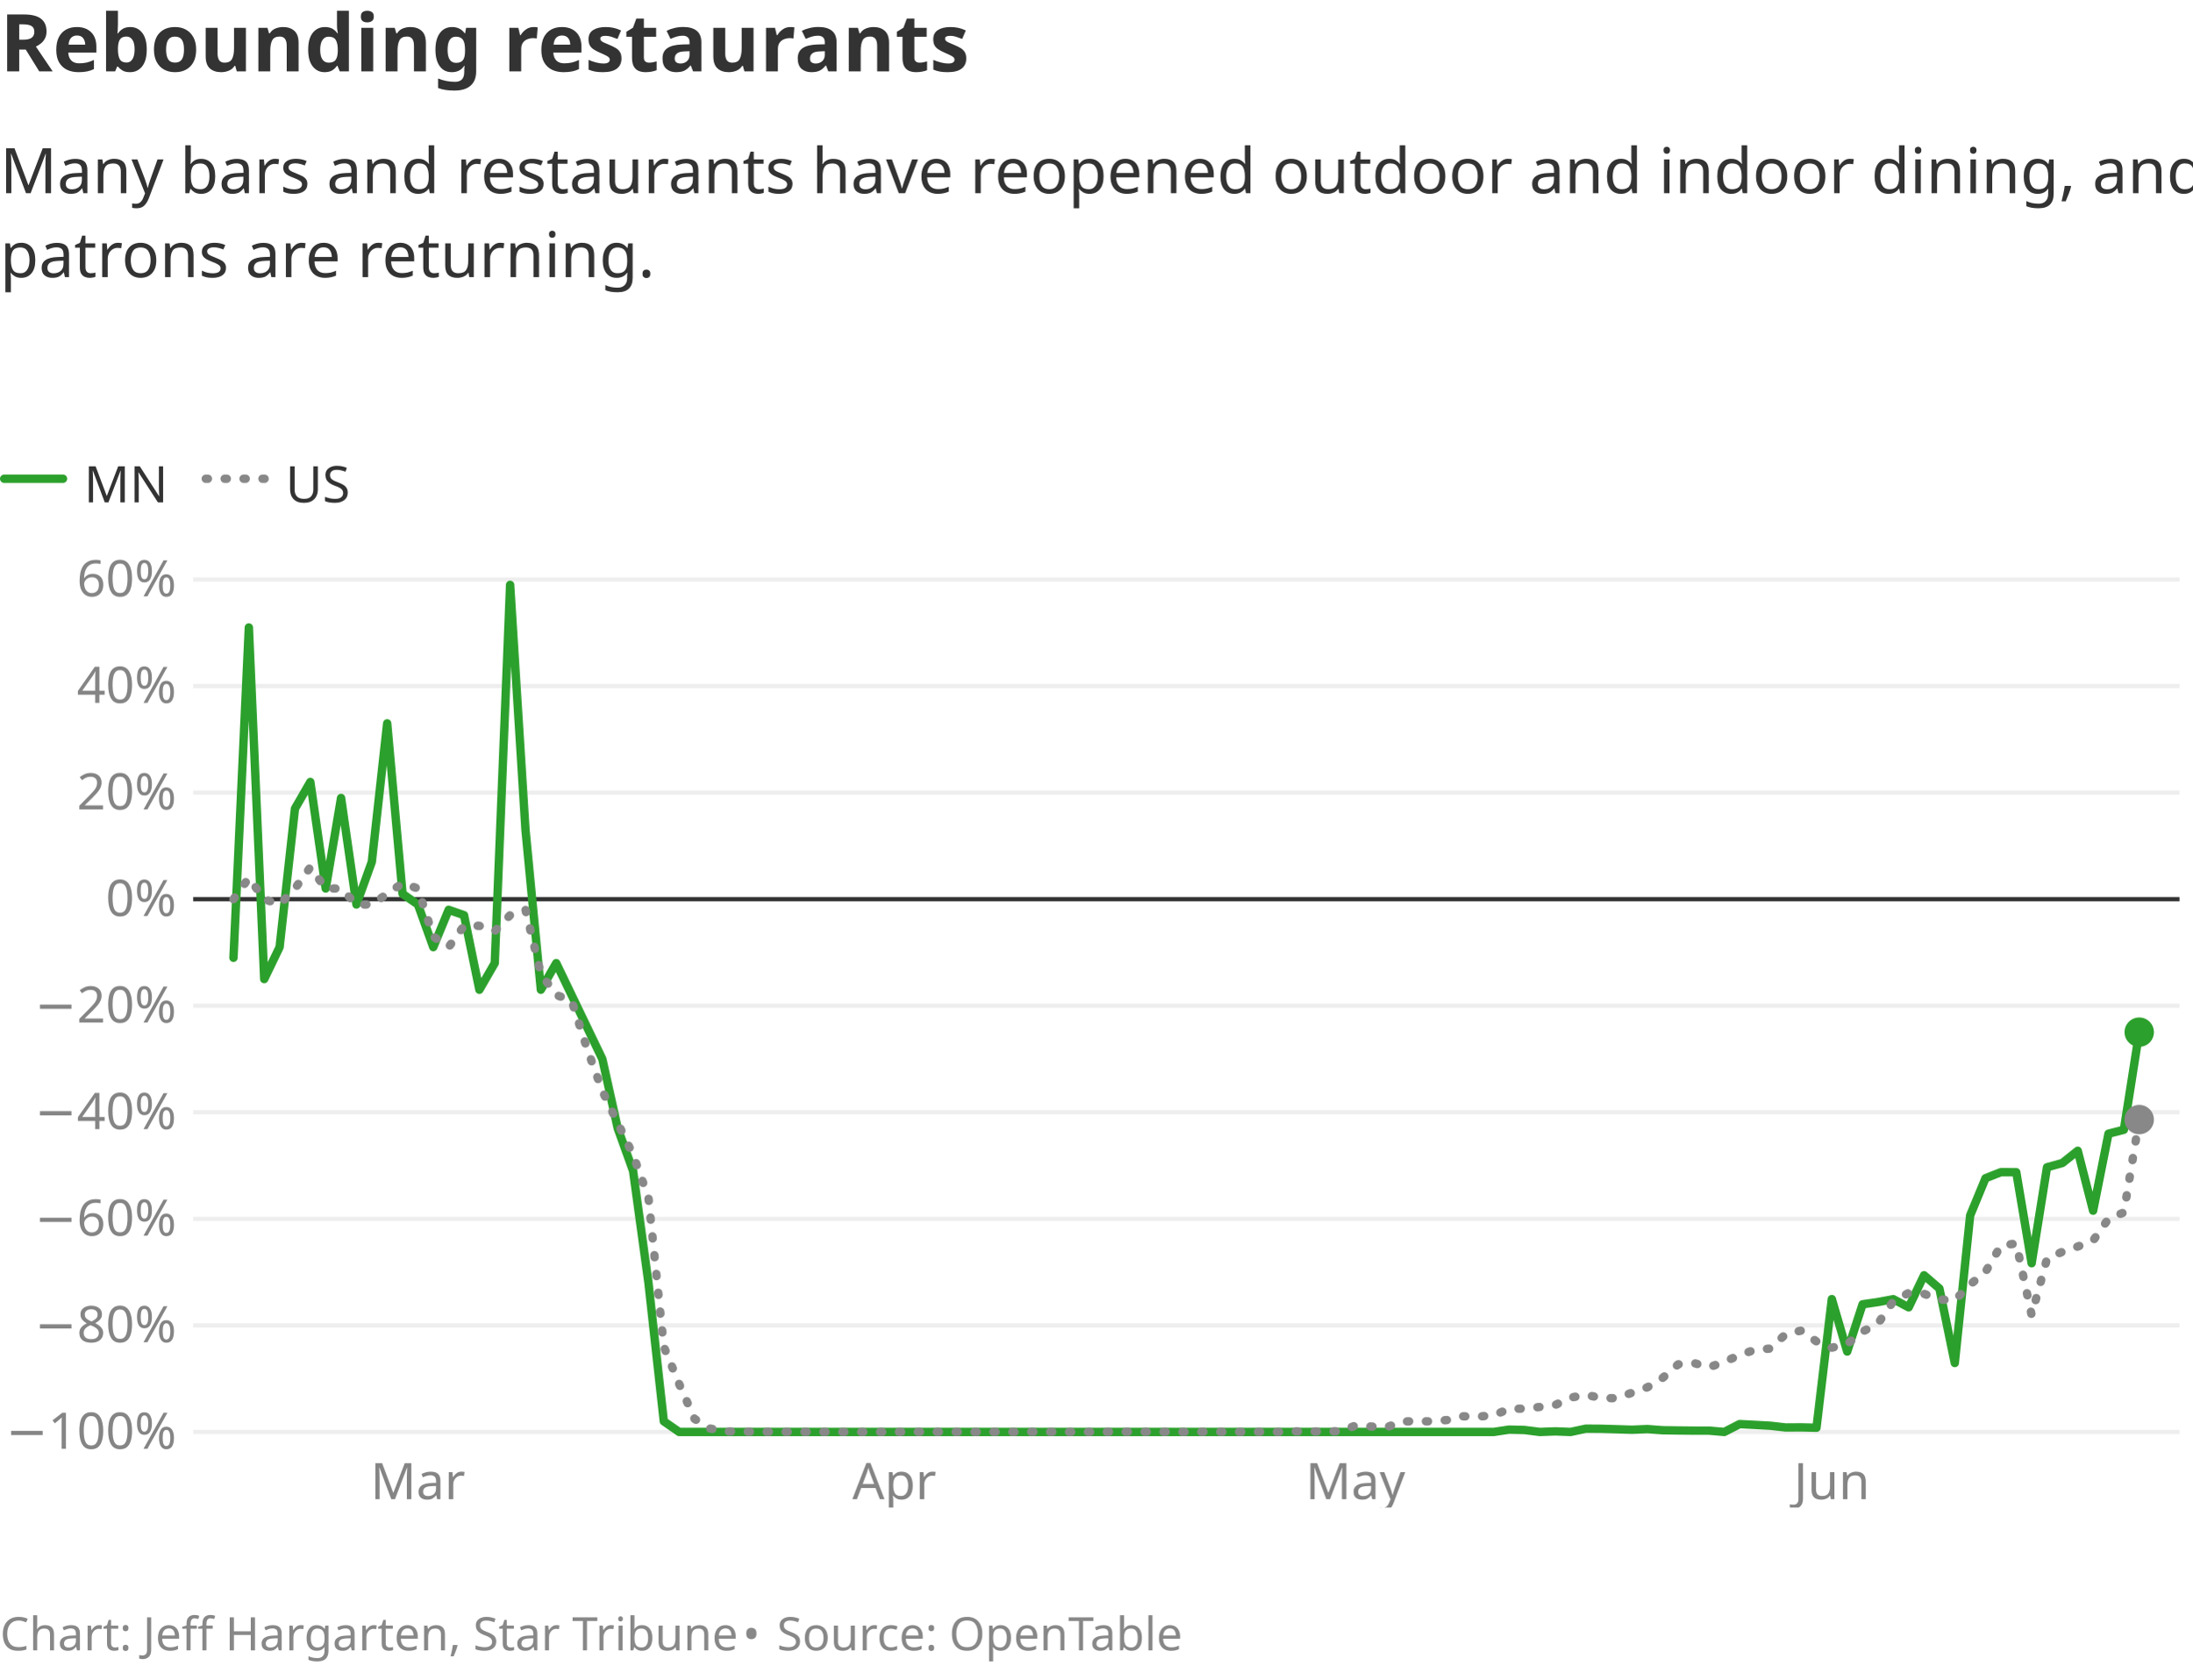
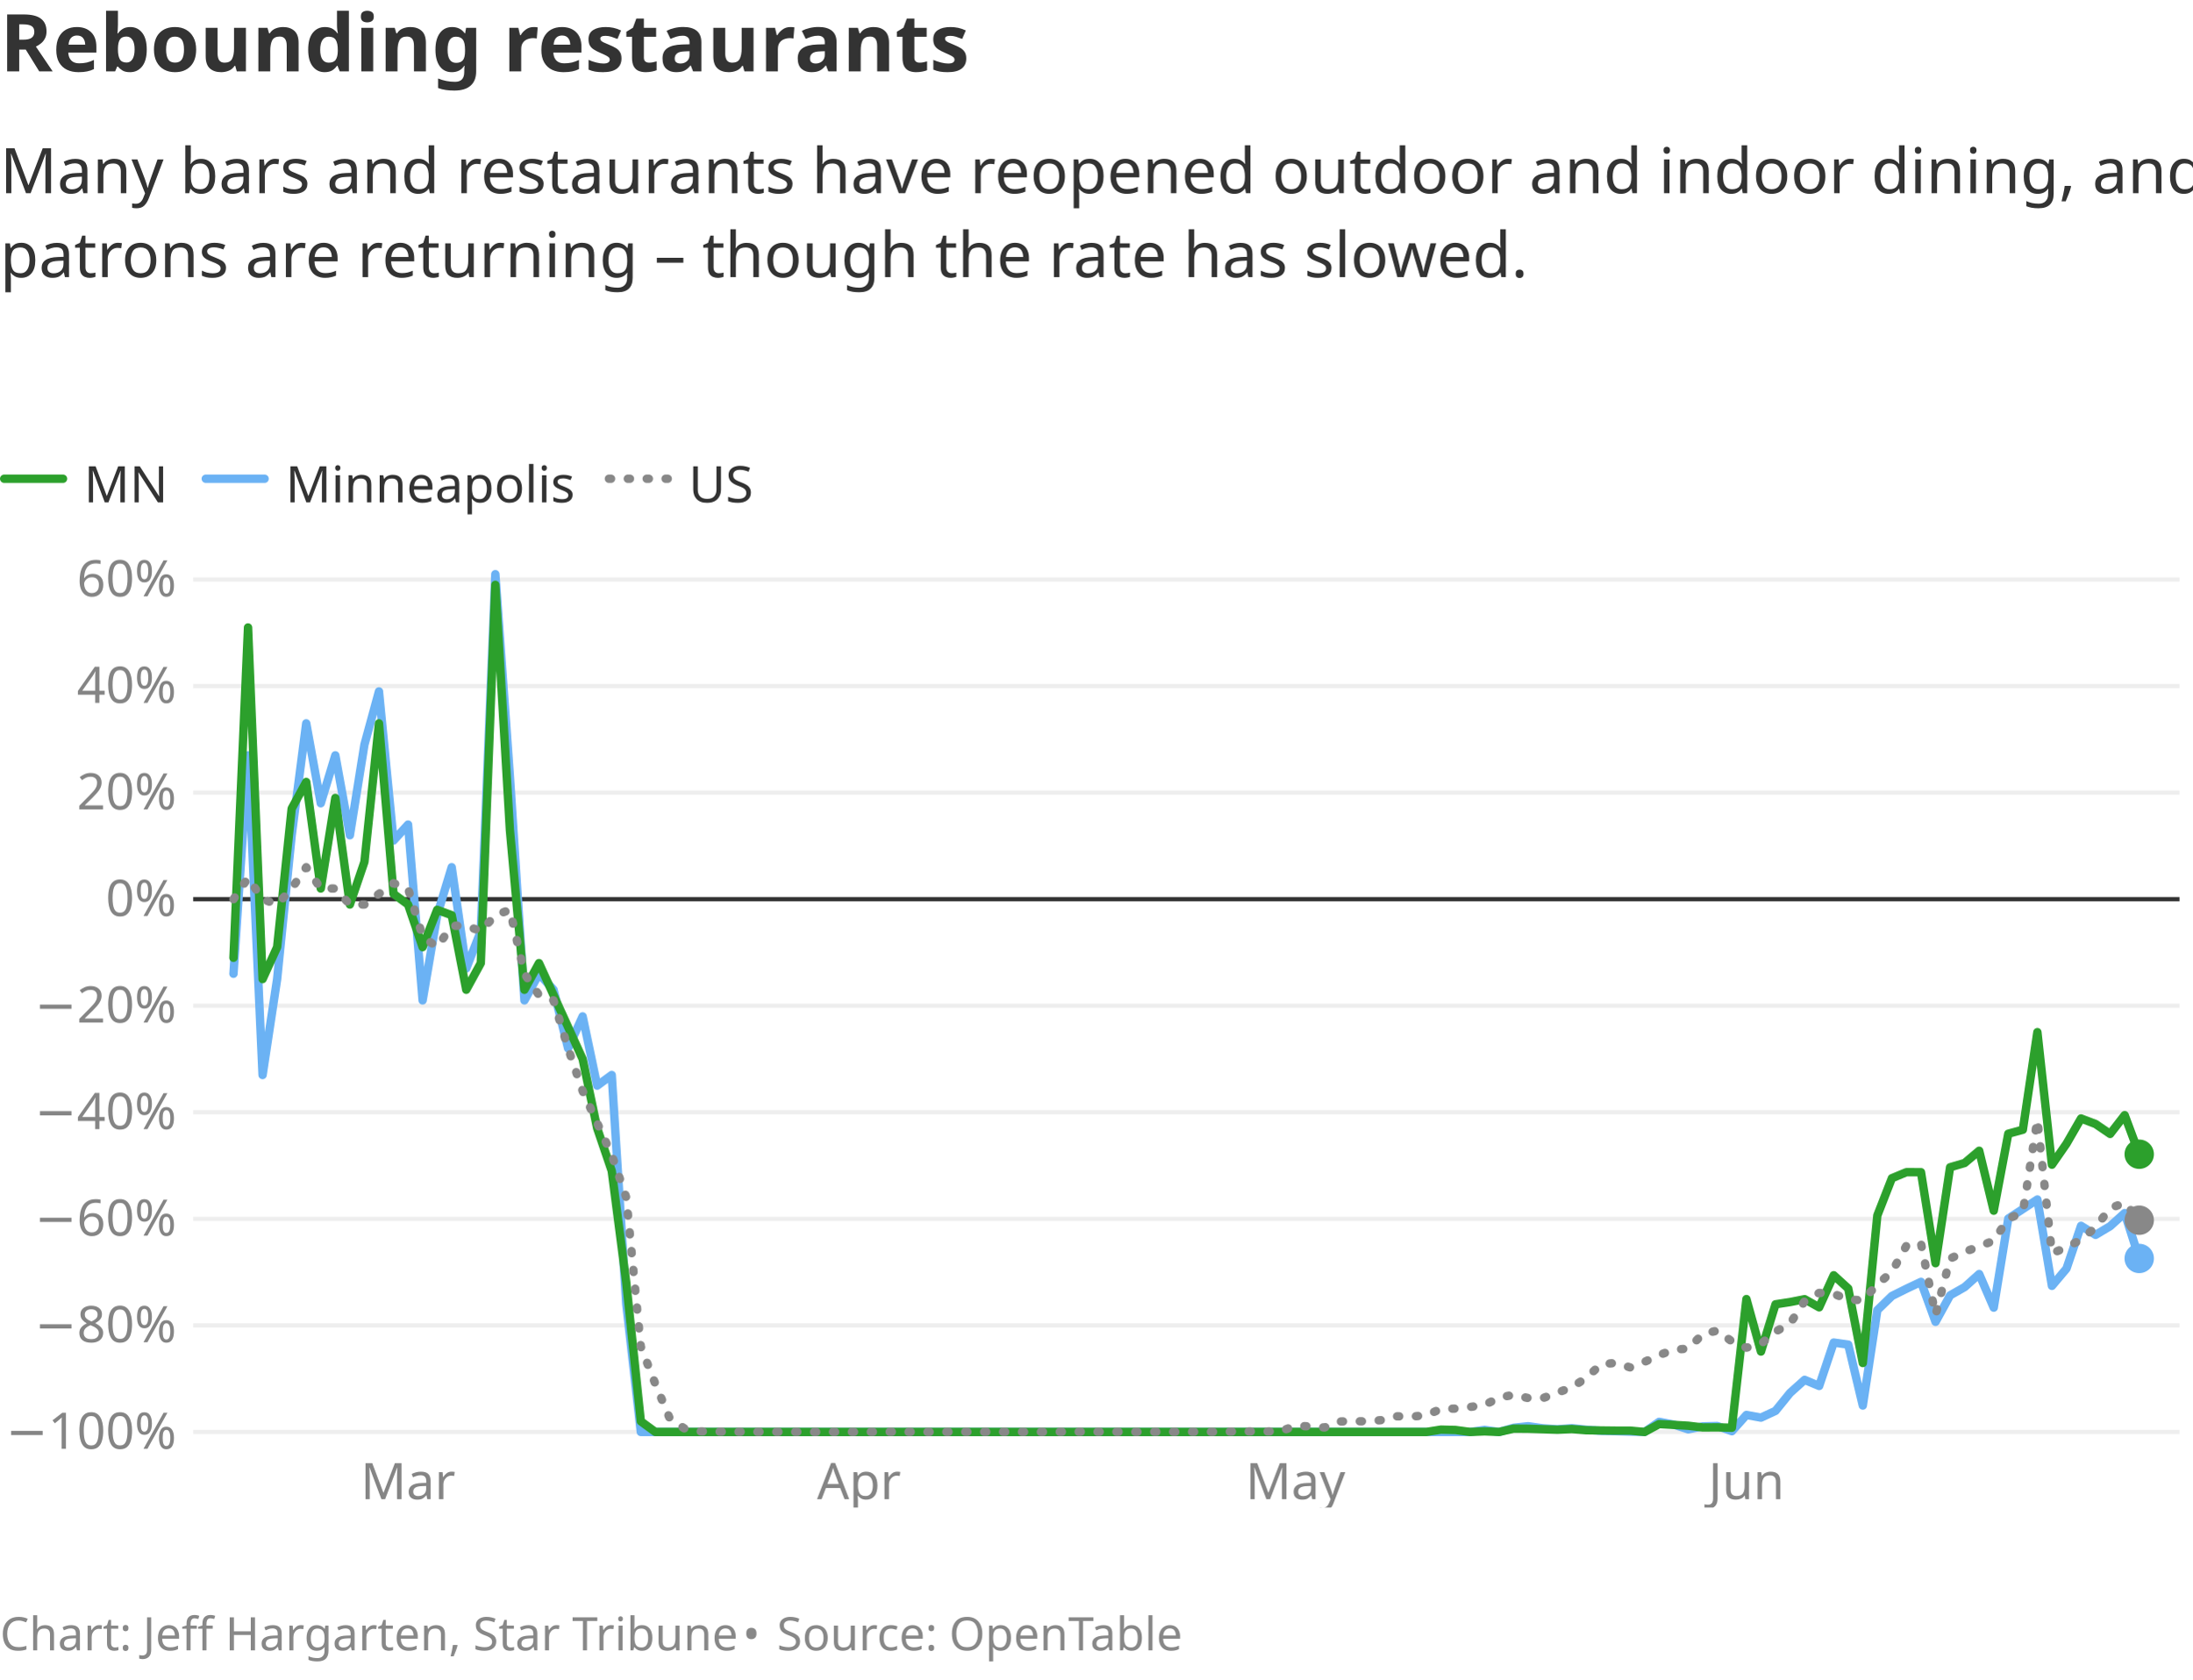
<svg xmlns="http://www.w3.org/2000/svg" id="exportSvg" width="522" height="400">
  <defs />
  <g>
    <g id="header-svg">
      <g id="text-svg">
        <text transform="translate(0, -2)" fill="rgb(51,51,51)" style="font-family: BentonSans; font-weight: 700; font-size: 19px;">
          <tspan x="0" dy="19">Rebounding restaurants</tspan>
        </text>
      </g>
      <g id="text-svg">
        <text transform="translate(0, 31)" fill="rgb(51,51,51)" style="font-family: BentonSans; font-weight: 400; font-size: 15px;">
          <tspan x="0" dy="15">Many bars and restaurants have reopened outdoor and indoor dining, and </tspan>
        </text>
        <text transform="translate(0, 51)" fill="rgb(51,51,51)" style="font-family: BentonSans; font-weight: 400; font-size: 15px;">
-           <tspan x="0" dy="15">patrons are returning.</tspan>
+           <tspan x="0" dy="15">patrons are returning – though the rate has slowed.</tspan>
        </text>
      </g>
    </g>
    <g id="chart-svg">
      <g id="group-svg" clip-path="url(#rect-mask-group-0)" transform="translate(0, 104)">
        <clipPath id="rect-mask-group-0">
          <rect x="0" y="0" width="522" height="255" />
        </clipPath>
        <g id="group-svg" transform="translate(46, 34)">
          <g id="x-svg ticks-svg" transform="translate(0, 208)">
-             <g transform="translate(53.51155, 0)">
+             <g transform="translate(51.16483, 0)">
              <text transform="translate(-11.5, -12) translate(11.5, 11)" fill="rgb(133, 133, 133)" style="text-anchor: middle; font-family: BentonSans; font-weight: 400; font-size: 12px;">
                <tspan x="0" dy="12">Mar</tspan>
              </text>
            </g>
-             <g transform="translate(166.9644, 0)">
+             <g transform="translate(158.5553, 0)">
              <text transform="translate(-10, -12) translate(10, 11)" fill="rgb(133, 133, 133)" style="text-anchor: middle; font-family: BentonSans; font-weight: 400; font-size: 12px;">
                <tspan x="0" dy="12">Apr</tspan>
              </text>
            </g>
-             <g transform="translate(276.7575, 0)">
+             <g transform="translate(262.4816, 0)">
              <text transform="translate(-12.5, -12) translate(12.5, 11)" fill="rgb(133, 133, 133)" style="text-anchor: middle; font-family: BentonSans; font-weight: 400; font-size: 12px;">
                <tspan x="0" dy="12">May</tspan>
              </text>
            </g>
-             <g transform="translate(390.2103, 0)">
+             <g transform="translate(369.872, 0)">
              <text transform="translate(-10, -12) translate(10, 11)" fill="rgb(133, 133, 133)" style="text-anchor: middle; font-family: BentonSans; font-weight: 400; font-size: 12px;">
                <tspan x="0" dy="12">Jun</tspan>
              </text>
            </g>
          </g>
          <g id="x-svg axis-svg" transform="translate(0, 76.125)">
            <line x1="0" x2="473" y1="0" y2="0" style="stroke: rgb(51, 51, 51); stroke-width: 1;" />
          </g>
          <g id="y-grid-svg">
            <g transform="translate(0, 203)">
              <line x1="0" x2="473" y1="0" y2="0" style="stroke: rgb(238, 238, 238); stroke-width: 1;" />
              <text transform="translate(-4, 4) translate(-41, -12) translate(41, 0)" fill="rgb(133, 133, 133)" style="text-anchor: end; font-family: BentonSans; font-weight: 400; font-size: 12px;">
                <tspan x="0" dy="12">−100%</tspan>
              </text>
            </g>
            <g transform="translate(0, 177.625)">
              <line x1="0" x2="473" y1="0" y2="0" style="stroke: rgb(238, 238, 238); stroke-width: 1;" />
              <text transform="translate(-4, 4) translate(-35, -12) translate(35, 0)" fill="rgb(133, 133, 133)" style="text-anchor: end; font-family: BentonSans; font-weight: 400; font-size: 12px;">
                <tspan x="0" dy="12">−80%</tspan>
              </text>
            </g>
            <g transform="translate(0, 152.25)">
              <line x1="0" x2="473" y1="0" y2="0" style="stroke: rgb(238, 238, 238); stroke-width: 1;" />
              <text transform="translate(-4, 4) translate(-35, -12) translate(35, 0)" fill="rgb(133, 133, 133)" style="text-anchor: end; font-family: BentonSans; font-weight: 400; font-size: 12px;">
                <tspan x="0" dy="12">−60%</tspan>
              </text>
            </g>
            <g transform="translate(0, 126.875)">
              <line x1="0" x2="473" y1="0" y2="0" style="stroke: rgb(238, 238, 238); stroke-width: 1;" />
              <text transform="translate(-4, 4) translate(-35, -12) translate(35, 0)" fill="rgb(133, 133, 133)" style="text-anchor: end; font-family: BentonSans; font-weight: 400; font-size: 12px;">
                <tspan x="0" dy="12">−40%</tspan>
              </text>
            </g>
            <g transform="translate(0, 101.5)">
              <line x1="0" x2="473" y1="0" y2="0" style="stroke: rgb(238, 238, 238); stroke-width: 1;" />
              <text transform="translate(-4, 4) translate(-35, -12) translate(35, 0)" fill="rgb(133, 133, 133)" style="text-anchor: end; font-family: BentonSans; font-weight: 400; font-size: 12px;">
                <tspan x="0" dy="12">−20%</tspan>
              </text>
            </g>
            <g id="tick-svg tick-major-svg" transform="translate(0, 76.125)">
              <text transform="translate(-4, 4) translate(-20, -12) translate(20, 0)" fill="rgb(133, 133, 133)" style="text-anchor: end; font-family: BentonSans; font-weight: 400; font-size: 12px;">
                <tspan x="0" dy="12">0%</tspan>
              </text>
            </g>
            <g transform="translate(0, 50.75)">
              <line x1="0" x2="473" y1="0" y2="0" style="stroke: rgb(238, 238, 238); stroke-width: 1;" />
              <text transform="translate(-4, 4) translate(-27, -12) translate(27, 0)" fill="rgb(133, 133, 133)" style="text-anchor: end; font-family: BentonSans; font-weight: 400; font-size: 12px;">
                <tspan x="0" dy="12">20%</tspan>
              </text>
            </g>
            <g transform="translate(0, 25.375)">
              <line x1="0" x2="473" y1="0" y2="0" style="stroke: rgb(238, 238, 238); stroke-width: 1;" />
              <text transform="translate(-4, 4) translate(-27, -12) translate(27, 0)" fill="rgb(133, 133, 133)" style="text-anchor: end; font-family: BentonSans; font-weight: 400; font-size: 12px;">
                <tspan x="0" dy="12">40%</tspan>
              </text>
            </g>
            <g>
              <line x1="0" x2="473" y1="0" y2="0" style="stroke: rgb(238, 238, 238); stroke-width: 1;" />
              <text transform="translate(-4, 4) translate(-27, -12) translate(27, 0)" fill="rgb(133, 133, 133)" style="text-anchor: end; font-family: BentonSans; font-weight: 400; font-size: 12px;">
                <tspan x="0" dy="12">60%</tspan>
              </text>
            </g>
          </g>
          <g id="lines-svg">
+             <g id="Minneapolis-svg">
+               <path d="M9.594,93.888L13.059,41.869L16.523,117.994L19.987,95.156L23.451,60.9L26.915,34.256L30.38,53.287L33.844,41.869L37.308,60.9L40.772,39.331L44.236,26.644L47.701,62.169L51.165,58.362L54.629,100.231L58.093,79.931L61.557,68.513L65.022,92.619L68.486,83.737L71.95,-1.269L75.414,46.944L78.878,100.231L82.343,93.888L85.807,97.694L89.271,111.65L92.735,104.038L96.2,120.531L99.664,117.994L103.128,172.55L106.592,203L110.056,203L113.521,203L116.985,203L120.449,203L123.913,203L127.377,203L130.842,203L134.306,203L137.77,203L141.234,203L144.698,203L148.163,203L151.627,203L155.091,203L158.555,203L162.02,203L165.484,203L168.948,203L172.412,203L175.876,203L179.341,203L182.805,203L186.269,203L189.733,203L193.197,203L196.662,203L200.126,203L203.59,203L207.054,203L210.518,203L213.983,203L217.447,203L220.911,203L224.375,203L227.839,203L231.304,203L234.768,203L238.232,203L241.696,203L245.161,203L248.625,203L252.089,203L255.553,203L259.017,203L262.482,203L265.946,203L269.41,203L272.874,203L276.338,203L279.803,203L283.267,203L286.731,203L290.195,203L293.659,203L297.124,203L300.588,203L304.052,203L307.516,202.518L310.98,203L314.445,202.01L317.909,201.63L321.373,202.137L324.837,202.366L328.302,202.112L331.766,202.467L335.23,202.734L338.694,202.81L342.158,202.911L345.623,203L349.087,200.589L352.551,201.249L356.015,202.378L359.479,201.668L362.944,201.579L366.408,202.822L369.872,198.953L373.336,199.587L376.8,197.976L380.265,193.7L383.729,190.592L387.193,192.051L390.657,181.71L394.122,182.205L397.586,196.707L401.05,173.984L404.514,170.621L407.978,168.896L411.443,167.259L414.907,176.775L418.371,170.469L421.835,168.503L425.299,165.394L428.764,173.4L432.228,152.187L435.692,149.916L439.156,147.644L442.62,168.211L446.085,164.1L449.549,153.912L453.013,156.069L456.477,154.001L459.941,150.88L463.406,161.677" stroke="rgb(107,178,244)" id="Minneapolis" style="stroke-width: 2; stroke-linejoin: round; stroke-linecap: round; fill: none; mix-blend-mode: normal;" />
+             </g>
            <g id="MN-svg">
-               <path d="M9.594,90.081L13.254,11.419L16.914,95.156L20.574,87.544L24.233,54.556L27.893,48.213L31.553,73.588L35.213,52.019L38.872,77.394L42.532,67.244L46.192,34.256L49.852,74.856L53.512,77.394L57.171,87.544L60.831,78.662L64.491,79.931L68.151,97.694L71.81,91.35L75.47,1.269L79.13,59.631L82.79,97.694L86.449,91.35L90.109,98.963L93.769,106.575L97.429,114.188L101.089,130.681L104.748,140.831L108.408,167.475L112.068,200.463L115.728,203L119.387,203L123.047,203L126.707,203L130.367,203L134.026,203L137.686,203L141.346,203L145.006,203L148.666,203L152.325,203L155.985,203L159.645,203L163.305,203L166.964,203L170.624,203L174.284,203L177.944,203L181.603,203L185.263,203L188.923,203L192.583,203L196.243,203L199.902,203L203.562,203L207.222,203L210.882,203L214.541,203L218.201,203L221.861,203L225.521,203L229.18,203L232.84,203L236.5,203L240.16,203L243.82,203L247.479,203L251.139,203L254.799,203L258.459,203L262.118,203L265.778,203L269.438,203L273.098,203L276.757,203L280.417,203L284.077,203L287.737,203L291.397,203L295.056,203L298.716,203L302.376,203L306.036,203L309.695,203L313.355,202.442L317.015,202.531L320.675,203L324.334,202.86L327.994,203L331.654,202.213L335.314,202.239L338.974,202.353L342.633,202.467L346.293,202.315L349.953,202.594L353.613,202.645L357.272,202.683L360.932,202.683L364.592,203L368.252,201.122L371.911,201.313L375.571,201.516L379.231,201.934L382.891,201.909L386.551,201.998L390.21,171.357L393.87,183.855L397.53,172.601L401.19,172.068L404.849,171.383L408.509,173.324L412.169,165.686L415.829,168.845L419.488,186.582L423.148,151.438L426.808,142.569L430.468,141.136L434.128,141.148L437.787,162.819L441.447,139.969L445.107,138.954L448.767,136.035L452.426,150.309L456.086,131.975L459.746,131.036L463.406,107.793" stroke="rgb(44,160,44)" id="MN" style="stroke-width: 2; stroke-linejoin: round; stroke-linecap: round; fill: none; mix-blend-mode: normal;" />
+               <path d="M9.594,90.081L13.059,11.419L16.523,95.156L19.987,87.544L23.451,54.556L26.915,48.213L30.38,73.588L33.844,52.019L37.308,77.394L40.772,67.244L44.236,34.256L47.701,74.856L51.165,77.394L54.629,87.544L58.093,78.662L61.557,79.931L65.022,97.694L68.486,91.35L71.95,1.269L75.414,59.631L78.878,97.694L82.343,91.35L85.807,98.963L89.271,106.575L92.735,114.188L96.2,130.681L99.664,140.831L103.128,167.475L106.592,200.463L110.056,203L113.521,203L116.985,203L120.449,203L123.913,203L127.377,203L130.842,203L134.306,203L137.77,203L141.234,203L144.698,203L148.163,203L151.627,203L155.091,203L158.555,203L162.02,203L165.484,203L168.948,203L172.412,203L175.876,203L179.341,203L182.805,203L186.269,203L189.733,203L193.197,203L196.662,203L200.126,203L203.59,203L207.054,203L210.518,203L213.983,203L217.447,203L220.911,203L224.375,203L227.839,203L231.304,203L234.768,203L238.232,203L241.696,203L245.161,203L248.625,203L252.089,203L255.553,203L259.017,203L262.482,203L265.946,203L269.41,203L272.874,203L276.338,203L279.803,203L283.267,203L286.731,203L290.195,203L293.659,203L297.124,202.442L300.588,202.531L304.052,203L307.516,202.86L310.98,203L314.445,202.213L317.909,202.239L321.373,202.353L324.837,202.467L328.302,202.315L331.766,202.594L335.23,202.645L338.694,202.683L342.158,202.683L345.623,203L349.087,201.122L352.551,201.313L356.015,201.516L359.479,201.934L362.944,201.909L366.408,201.998L369.872,171.357L373.336,183.855L376.8,172.601L380.265,172.068L383.729,171.383L387.193,173.324L390.657,165.686L394.122,168.845L397.586,186.582L401.05,151.438L404.514,142.569L407.978,141.136L411.443,141.148L414.907,162.819L418.371,139.969L421.835,138.954L425.299,136.035L428.764,150.309L432.228,131.975L435.692,131.036L439.156,107.793L442.62,139.359L446.085,134.361L449.549,128.347L453.013,129.666L456.477,132.026L459.941,127.56L463.406,136.86" stroke="rgb(44,160,44)" id="MN" style="stroke-width: 2; stroke-linejoin: round; stroke-linecap: round; fill: none; mix-blend-mode: normal;" />
            </g>
            <g id="US-svg">
-               <path d="M9.594,76.125L13.254,71.05L16.914,76.125L20.574,77.394L24.233,73.588L27.893,68.513L31.553,73.588L35.213,73.588L38.872,77.394L42.532,77.394L46.192,74.856L49.852,72.319L53.512,73.588L57.171,85.006L60.831,87.544L64.491,82.469L68.151,82.469L71.81,83.737L75.47,79.931L79.13,78.662L82.79,93.888L86.449,98.963L90.109,100.231L93.769,111.65L97.429,121.8L101.089,129.413L104.748,137.025L108.408,147.175L112.068,182.7L115.728,191.581L119.387,199.879L123.047,202.175L126.707,202.86L130.367,202.911L134.026,202.962L137.686,202.962L141.346,202.975L145.006,202.975L148.666,202.987L152.325,202.975L155.985,203L159.645,202.987L163.305,202.987L166.964,202.987L170.624,202.975L174.284,202.962L177.944,202.975L181.603,202.987L185.263,203L188.923,202.987L192.583,202.962L196.243,203L199.902,202.962L203.562,202.975L207.222,202.987L210.882,202.987L214.541,202.987L218.201,202.962L221.861,202.949L225.521,202.962L229.18,202.962L232.84,202.975L236.5,202.987L240.16,202.962L243.82,202.962L247.479,202.975L251.139,202.962L254.799,202.962L258.459,202.987L262.118,202.86L265.778,202.873L269.438,202.886L273.098,202.822L276.757,201.49L280.417,201.693L284.077,201.934L287.737,200.513L291.397,200.437L295.056,200.488L298.716,200.145L302.376,199.27L306.036,199.346L309.695,199.016L313.355,197.506L317.015,197.443L320.675,197.05L324.334,196.58L327.994,194.817L331.654,194.157L335.314,194.931L338.974,194.956L342.633,193.649L346.293,192.368L349.953,190.097L353.613,186.9L357.272,186.557L360.932,187.623L364.592,186.303L368.252,184.692L371.911,183.423L375.571,183.144L379.231,179.68L382.891,178.868L386.551,181.444L390.21,182.928L393.87,182.04L397.53,179.097L401.19,177.194L404.849,171.865L408.509,169.886L412.169,170.114L415.829,171.459L419.488,171.649L423.148,167.881L426.808,164.861L430.468,158.619L434.128,158.124L437.787,175.164L441.447,161.728L445.107,160.091L448.767,158.847L452.426,157.427L456.086,152.212L459.746,150.727L463.406,128.613" stroke="rgb(136,136,136)" id="US" style="stroke-width: 2; stroke-dasharray: 0.5, 4; stroke-linejoin: round; stroke-linecap: round; fill: none; mix-blend-mode: normal;" />
+               <path d="M9.594,76.125L13.059,71.05L16.523,76.125L19.987,77.394L23.451,73.588L26.915,68.513L30.38,73.588L33.844,73.588L37.308,77.394L40.772,77.394L44.236,74.856L47.701,72.319L51.165,73.588L54.629,85.006L58.093,87.544L61.557,82.469L65.022,82.469L68.486,83.737L71.95,79.931L75.414,78.662L78.878,93.888L82.343,98.963L85.807,100.231L89.271,111.65L92.735,121.8L96.2,129.413L99.664,137.025L103.128,147.175L106.592,182.7L110.056,191.581L113.521,199.879L116.985,202.175L120.449,202.86L123.913,202.911L127.377,202.962L130.842,202.962L134.306,202.975L137.77,202.975L141.234,202.987L144.698,202.975L148.163,203L151.627,202.987L155.091,202.987L158.555,202.987L162.02,202.975L165.484,202.962L168.948,202.975L172.412,202.987L175.876,203L179.341,202.987L182.805,202.962L186.269,203L189.733,202.962L193.197,202.975L196.662,202.987L200.126,202.987L203.59,202.987L207.054,202.962L210.518,202.949L213.983,202.962L217.447,202.962L220.911,202.975L224.375,202.987L227.839,202.962L231.304,202.962L234.768,202.975L238.232,202.962L241.696,202.962L245.161,202.987L248.625,202.86L252.089,202.873L255.553,202.886L259.017,202.822L262.482,201.49L265.946,201.693L269.41,201.934L272.874,200.513L276.338,200.437L279.803,200.488L283.267,200.145L286.731,199.27L290.195,199.346L293.659,199.016L297.124,197.506L300.588,197.443L304.052,197.05L307.516,196.58L310.98,194.817L314.445,194.157L317.909,194.931L321.373,194.956L324.837,193.649L328.302,192.368L331.766,190.097L335.23,186.9L338.694,186.557L342.158,187.623L345.623,186.303L349.087,184.692L352.551,183.423L356.015,183.144L359.479,179.68L362.944,178.868L366.408,181.444L369.872,182.928L373.336,182.04L376.8,179.097L380.265,177.194L383.729,171.865L387.193,169.886L390.657,170.114L394.122,171.459L397.586,171.649L401.05,167.881L404.514,164.861L407.978,158.619L411.443,158.124L414.907,175.164L418.371,161.728L421.835,160.091L425.299,158.847L428.764,157.427L432.228,152.212L435.692,150.727L439.156,128.613L442.62,160.459L446.085,159.05L449.549,157.185L453.013,154.267L456.477,149.7L459.941,148.444L463.406,152.58" stroke="rgb(136,136,136)" id="US" style="stroke-width: 2; stroke-dasharray: 0.5, 4; stroke-linejoin: round; stroke-linecap: round; fill: none; mix-blend-mode: normal;" />
            </g>
          </g>
          <g id="line-symbols-svg">
-             <path d="M -1,0 a 1,1 0 1,0 2,0 a 1,1 0 1,0 -2,0 Z" id="MN" transform="translate(463.4057, 107.793) scale(3.5)" style="fill: rgb(44, 160, 44); mix-blend-mode: normal;" />
-             <path d="M -1,0 a 1,1 0 1,0 2,0 a 1,1 0 1,0 -2,0 Z" id="US" transform="translate(463.4057, 128.6132) scale(3.5)" style="fill: rgb(136, 136, 136); mix-blend-mode: normal;" />
+             <path d="M -1,0 a 1,1 0 1,0 2,0 a 1,1 0 1,0 -2,0 Z" id="Minneapolis" transform="translate(463.4057, 161.6768) scale(3.5)" style="fill: rgb(107, 178, 244); mix-blend-mode: normal;" />
+             <path d="M -1,0 a 1,1 0 1,0 2,0 a 1,1 0 1,0 -2,0 Z" id="MN" transform="translate(463.4057, 136.8601) scale(3.5)" style="fill: rgb(44, 160, 44); mix-blend-mode: normal;" />
+             <path d="M -1,0 a 1,1 0 1,0 2,0 a 1,1 0 1,0 -2,0 Z" id="US" transform="translate(463.4057, 152.5799) scale(3.5)" style="fill: rgb(136, 136, 136); mix-blend-mode: normal;" />
          </g>
        </g>
      </g>
      <g id="MN-svg" clip-path="url(#rect-mask-MN-1)" transform="translate(0, 104)">
        <clipPath id="rect-mask-MN-1">
          <rect x="0" y="0" width="16" height="20" />
        </clipPath>
        <path d="M1,10 L15,10" stroke="rgb(44,160,44)" id="MN" style="stroke-width: 2; stroke-linejoin: round; stroke-linecap: round; fill: none; mix-blend-mode: normal;" />
      </g>
      <g id="MN-svg">
        <text transform="translate(20, 107.6094)" fill="rgb(51,51,51)" style="font-family: BentonSans; font-weight: 400; font-size: 12px;">
          <tspan x="0" dy="12">MN</tspan>
        </text>
      </g>
-       <g id="US-svg" clip-path="url(#rect-mask-US-2)" transform="translate(48, 104)">
-         <clipPath id="rect-mask-US-2">
+       <g id="Minneapolis-svg" clip-path="url(#rect-mask-Minneapolis-2)" transform="translate(48, 104)">
+         <clipPath id="rect-mask-Minneapolis-2">
+           <rect x="0" y="0" width="16" height="20" />
+         </clipPath>
+         <path d="M1,10 L15,10" stroke="rgb(107,178,244)" id="Minneapolis" style="stroke-width: 2; stroke-linejoin: round; stroke-linecap: round; fill: none; mix-blend-mode: normal;" />
+       </g>
+       <g id="Minneapolis-svg">
+         <text transform="translate(68, 107.6094)" fill="rgb(51,51,51)" style="font-family: BentonSans; font-weight: 400; font-size: 12px;">
+           <tspan x="0" dy="12">Minneapolis</tspan>
+         </text>
+       </g>
+       <g id="US-svg" clip-path="url(#rect-mask-US-3)" transform="translate(144, 104)">
+         <clipPath id="rect-mask-US-3">
          <rect x="0" y="0" width="16" height="20" />
        </clipPath>
        <path d="M1,10 L15,10" stroke="rgb(136,136,136)" id="US" style="stroke-width: 2; stroke-dasharray: 0.5, 4; stroke-linejoin: round; stroke-linecap: round; fill: none; mix-blend-mode: normal;" />
      </g>
      <g id="US-svg">
-         <text transform="translate(68, 107.6094)" fill="rgb(51,51,51)" style="font-family: BentonSans; font-weight: 400; font-size: 12px;">
+         <text transform="translate(164, 107.6094)" fill="rgb(51,51,51)" style="font-family: BentonSans; font-weight: 400; font-size: 12px;">
          <tspan x="0" dy="12">US</tspan>
        </text>
      </g>
    </g>
    <g id="after-body-svg" />
    <g id="above-footer-svg" />
    <g id="footer-svg">
      <g id="footer-inner-svg">
        <g id="footer-main-svg">
          <g id="text-svg">
            <text transform="translate(0, 382)" fill="rgb(136,136,136)" style="font-family: BentonSans; font-weight: 400; font-size: 11px;">
              <tspan x="0" dy="11">Chart:</tspan>
            </text>
            <text transform="translate(34, 382)" fill="rgb(136,136,136)" style="font-family: BentonSans; font-weight: 400; font-size: 11px;">
              <tspan x="0" dy="11">Jeff Hargarten, Star Tribune</tspan>
            </text>
          </g>
          <g id="text-svg">
            <text transform="translate(174, 382)" fill="rgb(136,136,136)" style="font-family: BentonSans; font-weight: 400; font-size: 11px;">
              <tspan x="0" dy="11">​ •</tspan>
            </text>
          </g>
          <g id="text-svg">
            <text transform="translate(185, 382)" fill="rgb(136,136,136)" style="font-family: BentonSans; font-weight: 400; font-size: 11px;">
              <tspan x="0" dy="11">Source:</tspan>
            </text>
            <text transform="translate(226, 382)" fill="rgb(136,136,136)" style="font-family: BentonSans; font-weight: 400; font-size: 11px;">
              <tspan x="0" dy="11">OpenTable</tspan>
            </text>
          </g>
        </g>
      </g>
    </g>
    <g id="below-footer-svg" />
  </g>
</svg>
